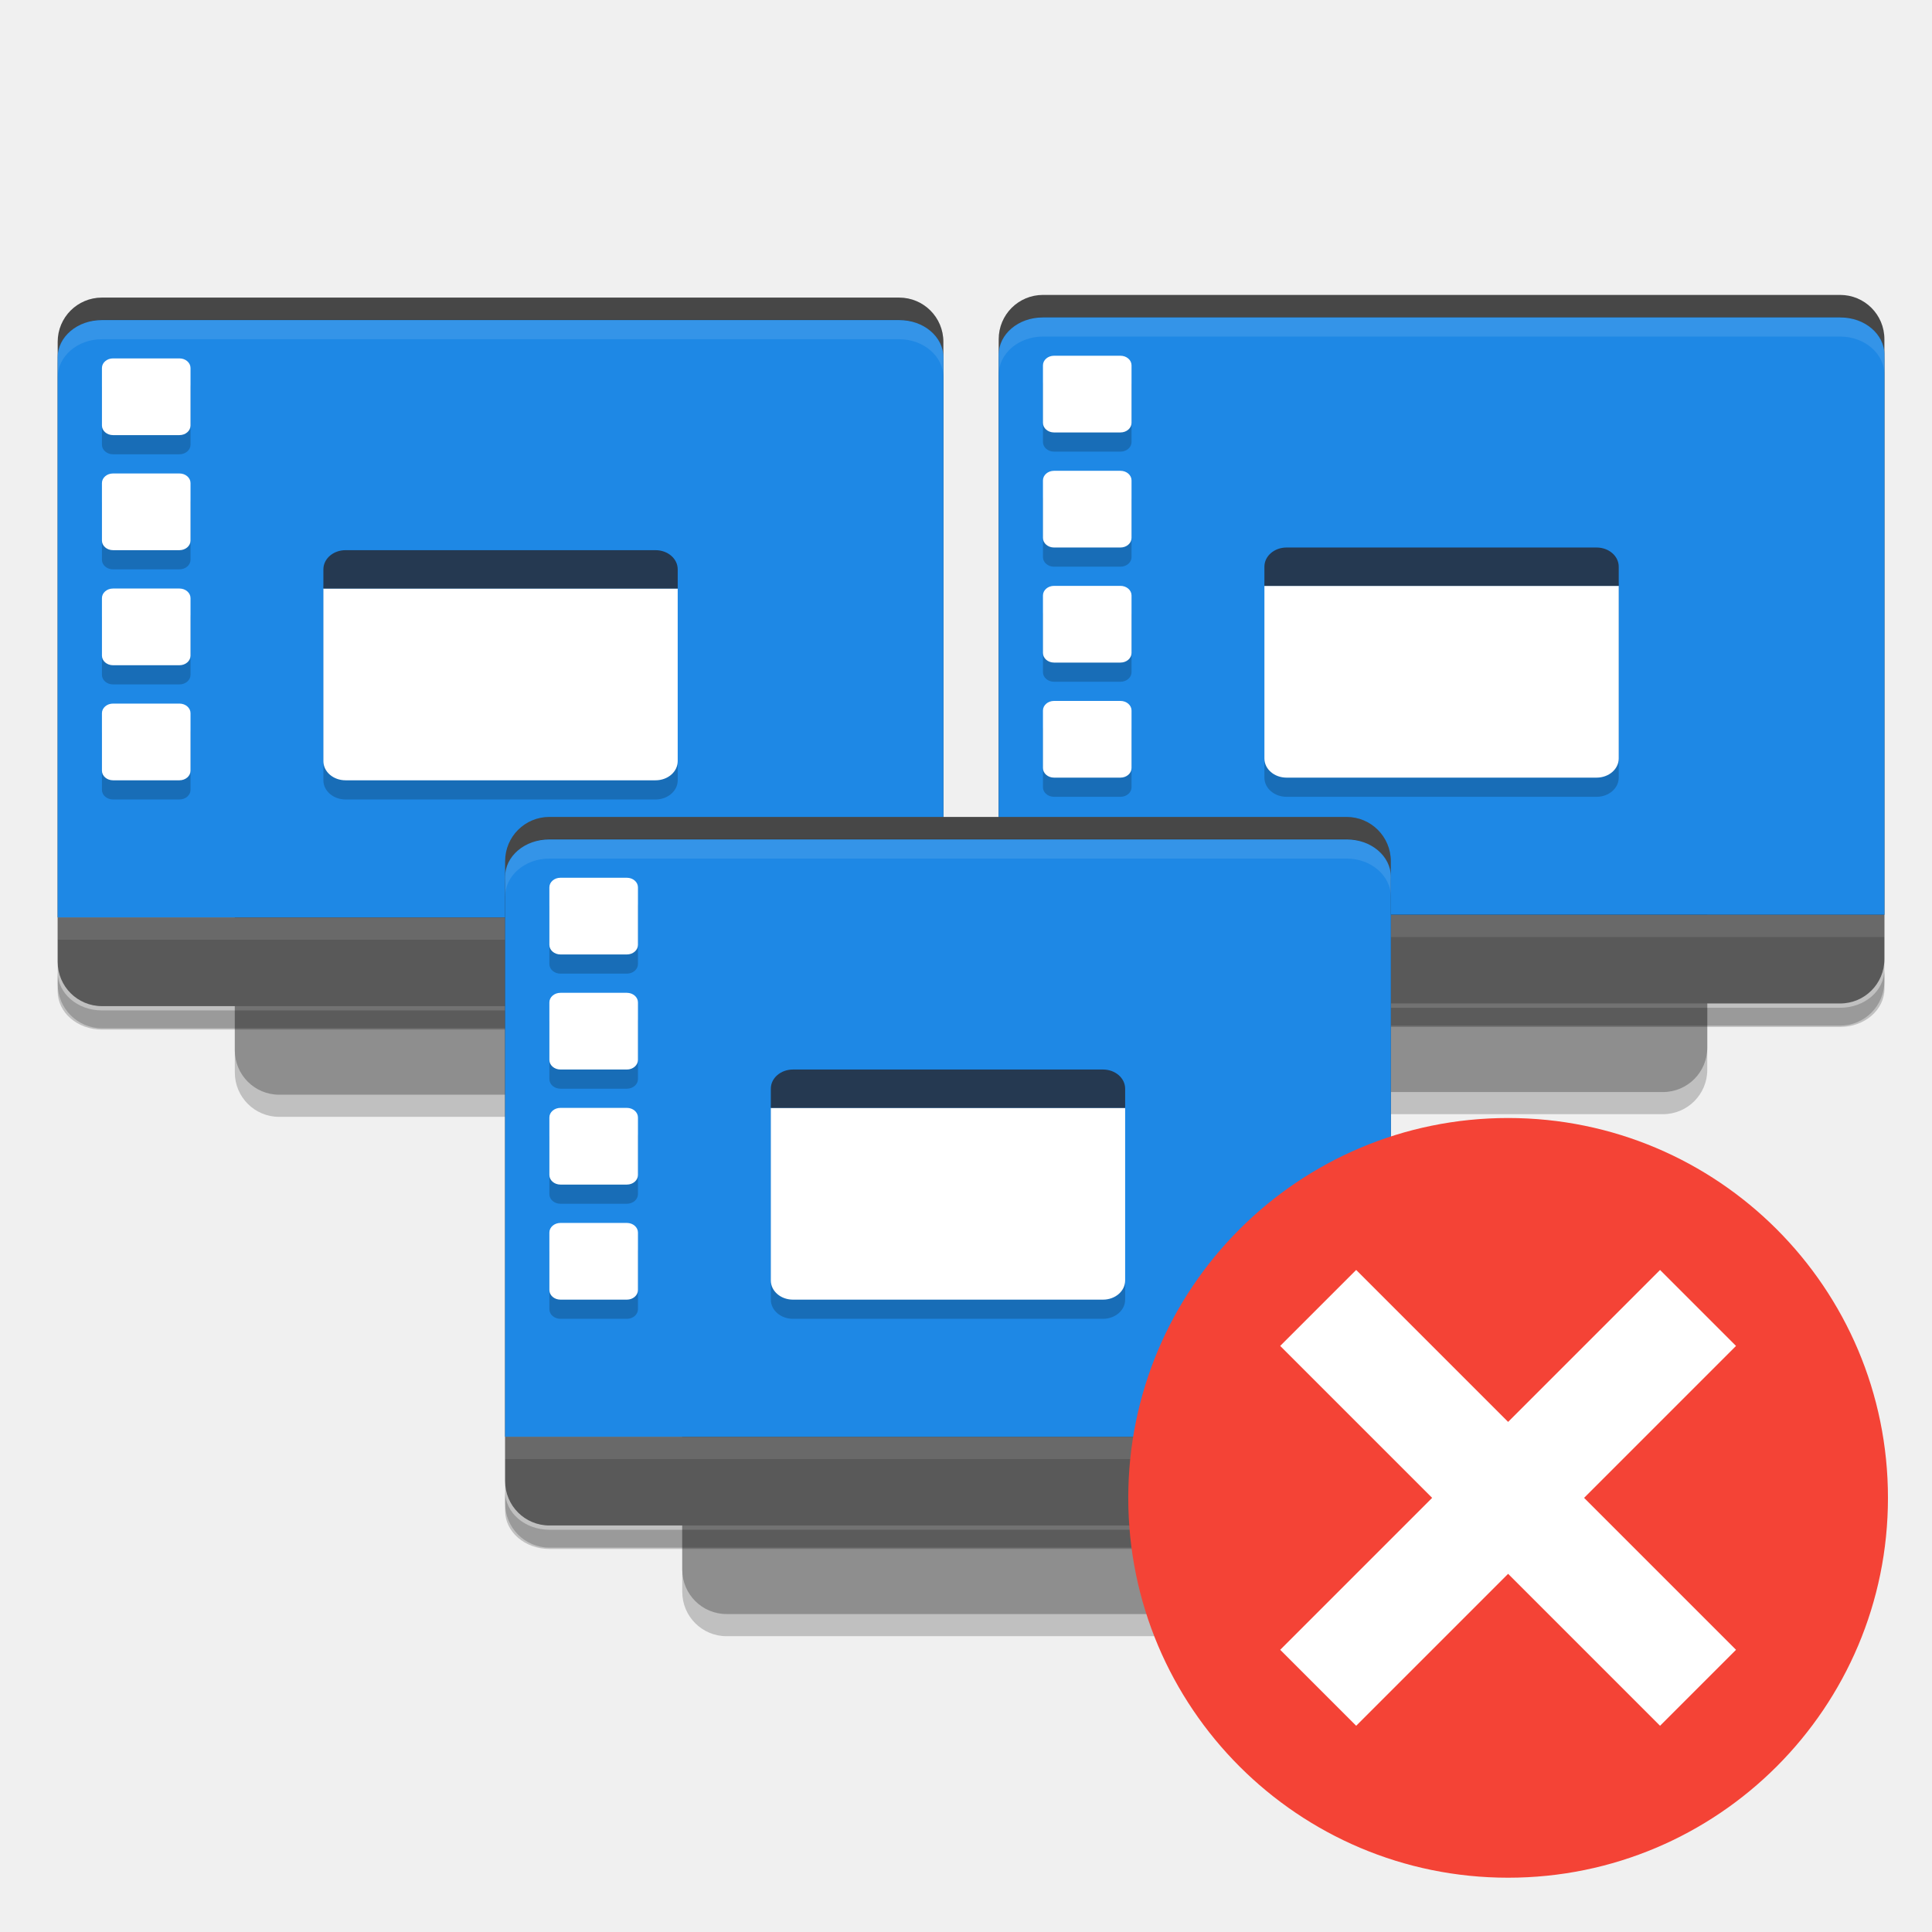
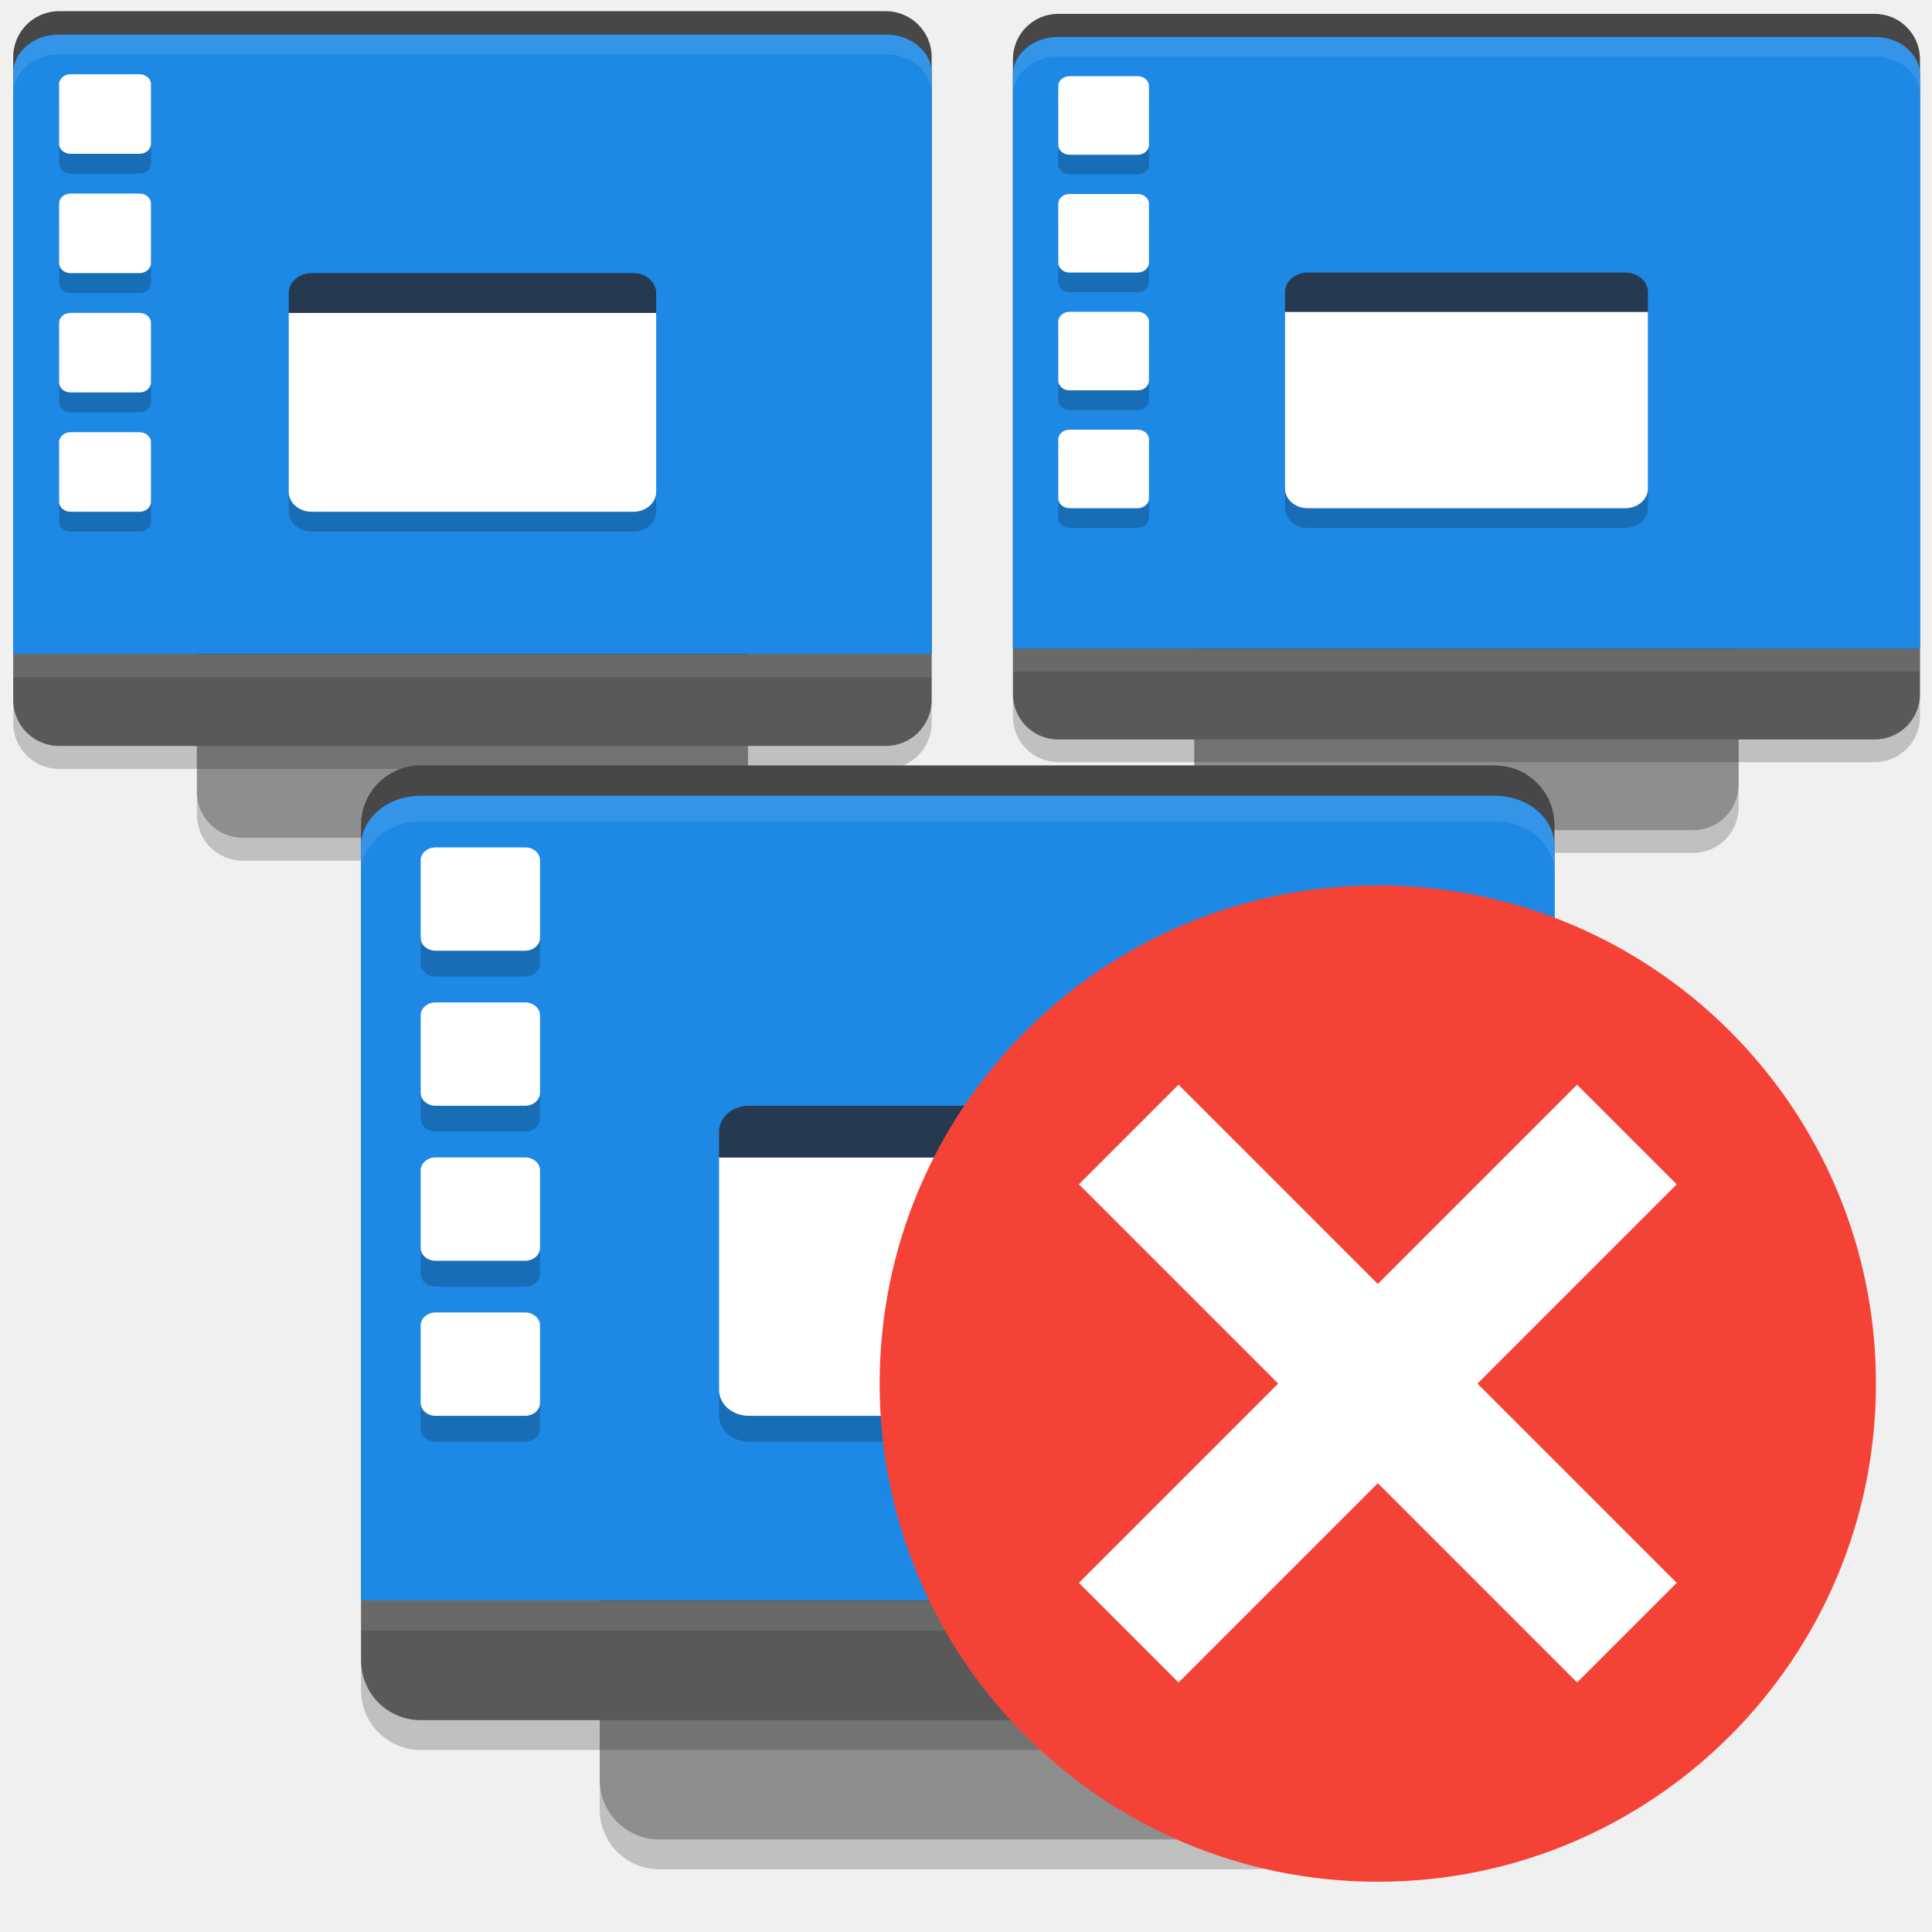
<svg xmlns="http://www.w3.org/2000/svg" version="1.1" width="24" height="24" id="svg7324" xml:space="preserve">
  <defs id="defs7326" />
-   <g id="layer2" transform="translate(0.03308463,0.7278619)">
+   <g id="layer2" transform="matrix(1.036973,0,0,1.036973,-0.5445977,-2.93954)">
    <g id="g2" transform="matrix(0.5501101,0,0,0.5501101,-0.4207037,1.408492)">
      <g id="g1" transform="translate(0.0074611,-0.1634087)">
        <rect style="opacity:0.2" width="12" height="16" x="6" y="5.5" rx="1" ry="1" id="rect1" />
        <rect style="fill:#8e8e8e" width="12" height="16" x="6" y="5" rx="1" ry="1" id="rect2" />
        <rect style="opacity:0.2" width="20" height="16" x="2" y="3.5" rx="1" ry="1" id="rect3" />
        <path style="fill:#595959" d="m 2,17 v 1 c 0,0.554 0.446,1 1,1 h 18 c 0.554,0 1,-0.446 1,-1 v -1 z" id="path3" />
        <path style="fill:#333333" d="M 3,3 C 2.446,3 2,3.446 2,4 V 17 H 22 V 4 C 22,3.446 21.554,3 21,3 Z" id="path4" />
        <rect style="opacity:0.1;fill:#ffffff" width="20" height="0.5" x="2" y="17" id="rect4" />
        <path style="opacity:0.1;fill:#ffffff" d="M 3,3 C 2.446,3 2,3.446 2,4 v 0.5 c 0,-0.554 0.446,-1 1,-1 h 18 c 0.554,0 1,0.446 1,1 V 4 C 22,3.446 21.554,3 21,3 Z" id="path5" />
      </g>
      <path fill="#1e88e5" d="M 2,2 C 1.446,2 1,2.434 1,2.973 V 17.574 H 21 V 2.973 C 21,2.434 20.554,2 20,2 Z" id="path1" style="stroke-width:0.987" transform="matrix(1.000136,0,0,0.8660901,1.006314,1.611589)" />
      <path fill="#ffffff" opacity="0.1" d="M 2,2 C 1.446,2 1,2.446 1,3 v 0.5 c 0,-0.554 0.446,-1 1,-1 h 18 c 0.554,0 1,0.446 1,1 V 3 C 21,2.446 20.554,2 20,2 Z" id="path3-3" transform="matrix(1.000136,0,0,0.8660901,1.006314,1.611589)" />
-       <path opacity="0.2" d="m 1,19 v 0.5 c 0,0.554 0.446,1 1,1 h 18 c 0.554,0 1,-0.446 1,-1 V 19 c 0,0.554 -0.446,1 -1,1 H 2 C 1.446,20 1,19.554 1,19 Z" id="path4-6" transform="matrix(1.000136,0,0,0.8660901,1.006314,1.611589)" />
      <rect opacity="0.2" width="8" height="6" x="7" y="8.5" rx="0.5" ry="0.5" id="rect4-7" transform="matrix(1.000136,0,0,0.8660901,1.006314,1.611589)" />
      <path fill="#ffffff" d="m 7,9 v 4.5 C 7,13.777 7.223,14 7.5,14 h 7 C 14.777,14 15,13.777 15,13.5 V 9 Z" id="path5-5" transform="matrix(1.000136,0,0,0.8660901,1.006314,1.611589)" />
      <path fill="#253951" d="m 7.5,8 h 7 C 14.777,8 15,8.223 15,8.5 V 9 H 7 V 8.5 C 7,8.223 7.223,8 7.5,8 Z" id="path6" transform="matrix(1.000136,0,0,0.8660901,1.006314,1.611589)" />
      <g opacity="0.2" transform="matrix(1.000136,0,0,0.8660901,-0.9939574,-0.5536363)" id="g9">
        <rect width="2" height="2" x="4" y="6" rx="0.25" ry="0.25" id="rect6" />
        <rect width="2" height="2" x="4" y="9" rx="0.25" ry="0.25" id="rect7" />
        <rect width="2" height="2" x="4" y="12" rx="0.25" ry="0.25" id="rect8" />
        <rect width="2" height="2" x="4" y="15" rx="0.25" ry="0.25" id="rect9" />
      </g>
      <rect fill="#ffffff" width="2" height="2" x="2" y="3" rx="0.25" ry="0.25" id="rect10" transform="matrix(1.000136,0,0,0.8660901,1.006314,1.611589)" />
      <rect fill="#ffffff" width="2" height="2" x="2" y="6" rx="0.25" ry="0.25" id="rect11" transform="matrix(1.000136,0,0,0.8660901,1.006314,1.611589)" />
      <rect fill="#ffffff" width="2" height="2" x="2" y="9" rx="0.25" ry="0.25" id="rect12" transform="matrix(1.000136,0,0,0.8660901,1.006314,1.611589)" />
      <rect fill="#ffffff" width="2" height="2" x="2" y="12" rx="0.25" ry="0.25" id="rect13" transform="matrix(1.000136,0,0,0.8660901,1.006314,1.611589)" />
      <g transform="matrix(1.000136,0,0,0.8660901,1.006314,1.611589)" id="g13" />
    </g>
  </g>
-   <g id="layer3" transform="translate(0.2423791,0.7609465)">
+   <g id="layer3" transform="matrix(1.024098,0,0,1.024098,0.1260436,-2.800343)">
    <g id="g47" transform="matrix(0.5501101,0,0,0.5501101,11.05966,1.342323)">
      <g id="g34" transform="translate(0.0074611,-0.1634087)">
        <rect style="opacity:0.2" width="12" height="16" x="6" y="5.5" rx="1" ry="1" id="rect30" />
        <rect style="fill:#8e8e8e" width="12" height="16" x="6" y="5" rx="1" ry="1" id="rect31" />
        <rect style="opacity:0.2" width="20" height="16" x="2" y="3.5" rx="1" ry="1" id="rect32" />
        <path style="fill:#595959" d="m 2,17 v 1 c 0,0.554 0.446,1 1,1 h 18 c 0.554,0 1,-0.446 1,-1 v -1 z" id="path32" />
        <path style="fill:#333333" d="M 3,3 C 2.446,3 2,3.446 2,4 V 17 H 22 V 4 C 22,3.446 21.554,3 21,3 Z" id="path33" />
        <rect style="opacity:0.1;fill:#ffffff" width="20" height="0.5" x="2" y="17" id="rect33" />
        <path style="opacity:0.1;fill:#ffffff" d="M 3,3 C 2.446,3 2,3.446 2,4 v 0.5 c 0,-0.554 0.446,-1 1,-1 h 18 c 0.554,0 1,0.446 1,1 V 4 C 22,3.446 21.554,3 21,3 Z" id="path34" />
      </g>
      <path fill="#1e88e5" d="M 2,2 C 1.446,2 1,2.434 1,2.973 V 17.574 H 21 V 2.973 C 21,2.434 20.554,2 20,2 Z" id="path35" style="stroke-width:0.987" transform="matrix(1.000136,0,0,0.8660901,1.006314,1.611589)" />
      <path fill="#ffffff" opacity="0.1" d="M 2,2 C 1.446,2 1,2.446 1,3 v 0.5 c 0,-0.554 0.446,-1 1,-1 h 18 c 0.554,0 1,0.446 1,1 V 3 C 21,2.446 20.554,2 20,2 Z" id="path36" transform="matrix(1.000136,0,0,0.8660901,1.006314,1.611589)" />
-       <path opacity="0.2" d="m 1,19 v 0.5 c 0,0.554 0.446,1 1,1 h 18 c 0.554,0 1,-0.446 1,-1 V 19 c 0,0.554 -0.446,1 -1,1 H 2 C 1.446,20 1,19.554 1,19 Z" id="path37" transform="matrix(1.000136,0,0,0.8660901,1.006314,1.611589)" />
      <rect opacity="0.2" width="8" height="6" x="7" y="8.5" rx="0.5" ry="0.5" id="rect37" transform="matrix(1.000136,0,0,0.8660901,1.006314,1.611589)" />
      <path fill="#ffffff" d="m 7,9 v 4.5 C 7,13.777 7.223,14 7.5,14 h 7 C 14.777,14 15,13.777 15,13.5 V 9 Z" id="path38" transform="matrix(1.000136,0,0,0.8660901,1.006314,1.611589)" />
      <path fill="#253951" d="m 7.5,8 h 7 C 14.777,8 15,8.223 15,8.5 V 9 H 7 V 8.5 C 7,8.223 7.223,8 7.5,8 Z" id="path39" transform="matrix(1.000136,0,0,0.8660901,1.006314,1.611589)" />
      <g opacity="0.2" transform="matrix(1.000136,0,0,0.8660901,-0.9939574,-0.5536363)" id="g42">
        <rect width="2" height="2" x="4" y="6" rx="0.25" ry="0.25" id="rect39" />
        <rect width="2" height="2" x="4" y="9" rx="0.25" ry="0.25" id="rect40" />
        <rect width="2" height="2" x="4" y="12" rx="0.25" ry="0.25" id="rect41" />
        <rect width="2" height="2" x="4" y="15" rx="0.25" ry="0.25" id="rect42" />
      </g>
      <rect fill="#ffffff" width="2" height="2" x="2" y="3" rx="0.25" ry="0.25" id="rect43" transform="matrix(1.000136,0,0,0.8660901,1.006314,1.611589)" />
      <rect fill="#ffffff" width="2" height="2" x="2" y="6" rx="0.25" ry="0.25" id="rect44" transform="matrix(1.000136,0,0,0.8660901,1.006314,1.611589)" />
      <rect fill="#ffffff" width="2" height="2" x="2" y="9" rx="0.25" ry="0.25" id="rect45" transform="matrix(1.000136,0,0,0.8660901,1.006314,1.611589)" />
      <rect fill="#ffffff" width="2" height="2" x="2" y="12" rx="0.25" ry="0.25" id="rect46" transform="matrix(1.000136,0,0,0.8660901,1.006314,1.611589)" />
      <g transform="matrix(1.000136,0,0,0.8660901,1.006314,1.611589)" id="g46" />
    </g>
  </g>
-   <g id="layer1">
-     <g id="g30" transform="matrix(0.5501101,0,0,0.5501101,5.170599,8.587857)">
+   <g id="layer1" transform="matrix(1.347403,0,0,1.347403,-3.969599,-5.83268)">
+     <g id="g30" transform="matrix(0.5501101,0,0,0.5501101,5.170599,9.825294)">
      <g id="g17" transform="translate(0.0074611,-0.1634087)">
        <rect style="opacity:0.2" width="12" height="16" x="6" y="5.5" rx="1" ry="1" id="rect5" />
        <rect style="fill:#8e8e8e" width="12" height="16" x="6" y="5" rx="1" ry="1" id="rect14" />
        <rect style="opacity:0.2" width="20" height="16" x="2" y="3.5" rx="1" ry="1" id="rect15" />
        <path style="fill:#595959" d="m 2,17 v 1 c 0,0.554 0.446,1 1,1 h 18 c 0.554,0 1,-0.446 1,-1 v -1 z" id="path15" />
        <path style="fill:#333333" d="M 3,3 C 2.446,3 2,3.446 2,4 V 17 H 22 V 4 C 22,3.446 21.554,3 21,3 Z" id="path16" />
        <rect style="opacity:0.1;fill:#ffffff" width="20" height="0.5" x="2" y="17" id="rect16" />
        <path style="opacity:0.1;fill:#ffffff" d="M 3,3 C 2.446,3 2,3.446 2,4 v 0.5 c 0,-0.554 0.446,-1 1,-1 h 18 c 0.554,0 1,0.446 1,1 V 4 C 22,3.446 21.554,3 21,3 Z" id="path17" />
      </g>
      <path fill="#1e88e5" d="M 2,2 C 1.446,2 1,2.434 1,2.973 V 17.574 H 21 V 2.973 C 21,2.434 20.554,2 20,2 Z" id="path18" style="stroke-width:0.987" transform="matrix(1.000136,0,0,0.8660901,1.006314,1.611589)" />
      <path fill="#ffffff" opacity="0.1" d="M 2,2 C 1.446,2 1,2.446 1,3 v 0.5 c 0,-0.554 0.446,-1 1,-1 h 18 c 0.554,0 1,0.446 1,1 V 3 C 21,2.446 20.554,2 20,2 Z" id="path19" transform="matrix(1.000136,0,0,0.8660901,1.006314,1.611589)" />
-       <path opacity="0.2" d="m 1,19 v 0.5 c 0,0.554 0.446,1 1,1 h 18 c 0.554,0 1,-0.446 1,-1 V 19 c 0,0.554 -0.446,1 -1,1 H 2 C 1.446,20 1,19.554 1,19 Z" id="path20" transform="matrix(1.000136,0,0,0.8660901,1.006314,1.611589)" />
      <rect opacity="0.2" width="8" height="6" x="7" y="8.5" rx="0.5" ry="0.5" id="rect20" transform="matrix(1.000136,0,0,0.8660901,1.006314,1.611589)" />
      <path fill="#ffffff" d="m 7,9 v 4.5 C 7,13.777 7.223,14 7.5,14 h 7 C 14.777,14 15,13.777 15,13.5 V 9 Z" id="path21" transform="matrix(1.000136,0,0,0.8660901,1.006314,1.611589)" />
      <path fill="#253951" d="m 7.5,8 h 7 C 14.777,8 15,8.223 15,8.5 V 9 H 7 V 8.5 C 7,8.223 7.223,8 7.5,8 Z" id="path22" transform="matrix(1.000136,0,0,0.8660901,1.006314,1.611589)" />
      <g opacity="0.2" transform="matrix(1.000136,0,0,0.8660901,-0.9939574,-0.5536363)" id="g25">
        <rect width="2" height="2" x="4" y="6" rx="0.25" ry="0.25" id="rect22" />
        <rect width="2" height="2" x="4" y="9" rx="0.25" ry="0.25" id="rect23" />
        <rect width="2" height="2" x="4" y="12" rx="0.25" ry="0.25" id="rect24" />
        <rect width="2" height="2" x="4" y="15" rx="0.25" ry="0.25" id="rect25" />
      </g>
      <rect fill="#ffffff" width="2" height="2" x="2" y="3" rx="0.25" ry="0.25" id="rect26" transform="matrix(1.000136,0,0,0.8660901,1.006314,1.611589)" />
      <rect fill="#ffffff" width="2" height="2" x="2" y="6" rx="0.25" ry="0.25" id="rect27" transform="matrix(1.000136,0,0,0.8660901,1.006314,1.611589)" />
      <rect fill="#ffffff" width="2" height="2" x="2" y="9" rx="0.25" ry="0.25" id="rect28" transform="matrix(1.000136,0,0,0.8660901,1.006314,1.611589)" />
      <rect fill="#ffffff" width="2" height="2" x="2" y="12" rx="0.25" ry="0.25" id="rect29" transform="matrix(1.000136,0,0,0.8660901,1.006314,1.611589)" />
      <g transform="matrix(1.000136,0,0,0.8660901,1.006314,1.611589)" id="g29" />
    </g>
  </g>
-   <g id="g3" transform="matrix(0.4718625,0,0,0.4718625,13.07193,12.94459)">
+   <g id="g3" transform="matrix(0.6188252,0,0,0.6188252,9.689573,9.761495)">
    <circle style="fill:#f44336" cx="12" cy="12" r="10" id="circle1" />
-     <path style="fill:#ffffff" d="m 8,6 4,4 4,-4 2,2 -4,4 4,4 -2,2 -4,-4 -4,4 -2,-2 4,-4 -4,-4 z" id="path1-6" />
+     <path style="fill:#ffffff" d="m 8,6 4,4 4,-4 2,2 -4,4 4,4 -2,2 -4,-4 -4,4 -2,-2 4,-4 -4,-4 z" id="path1-5" />
  </g>
</svg>
